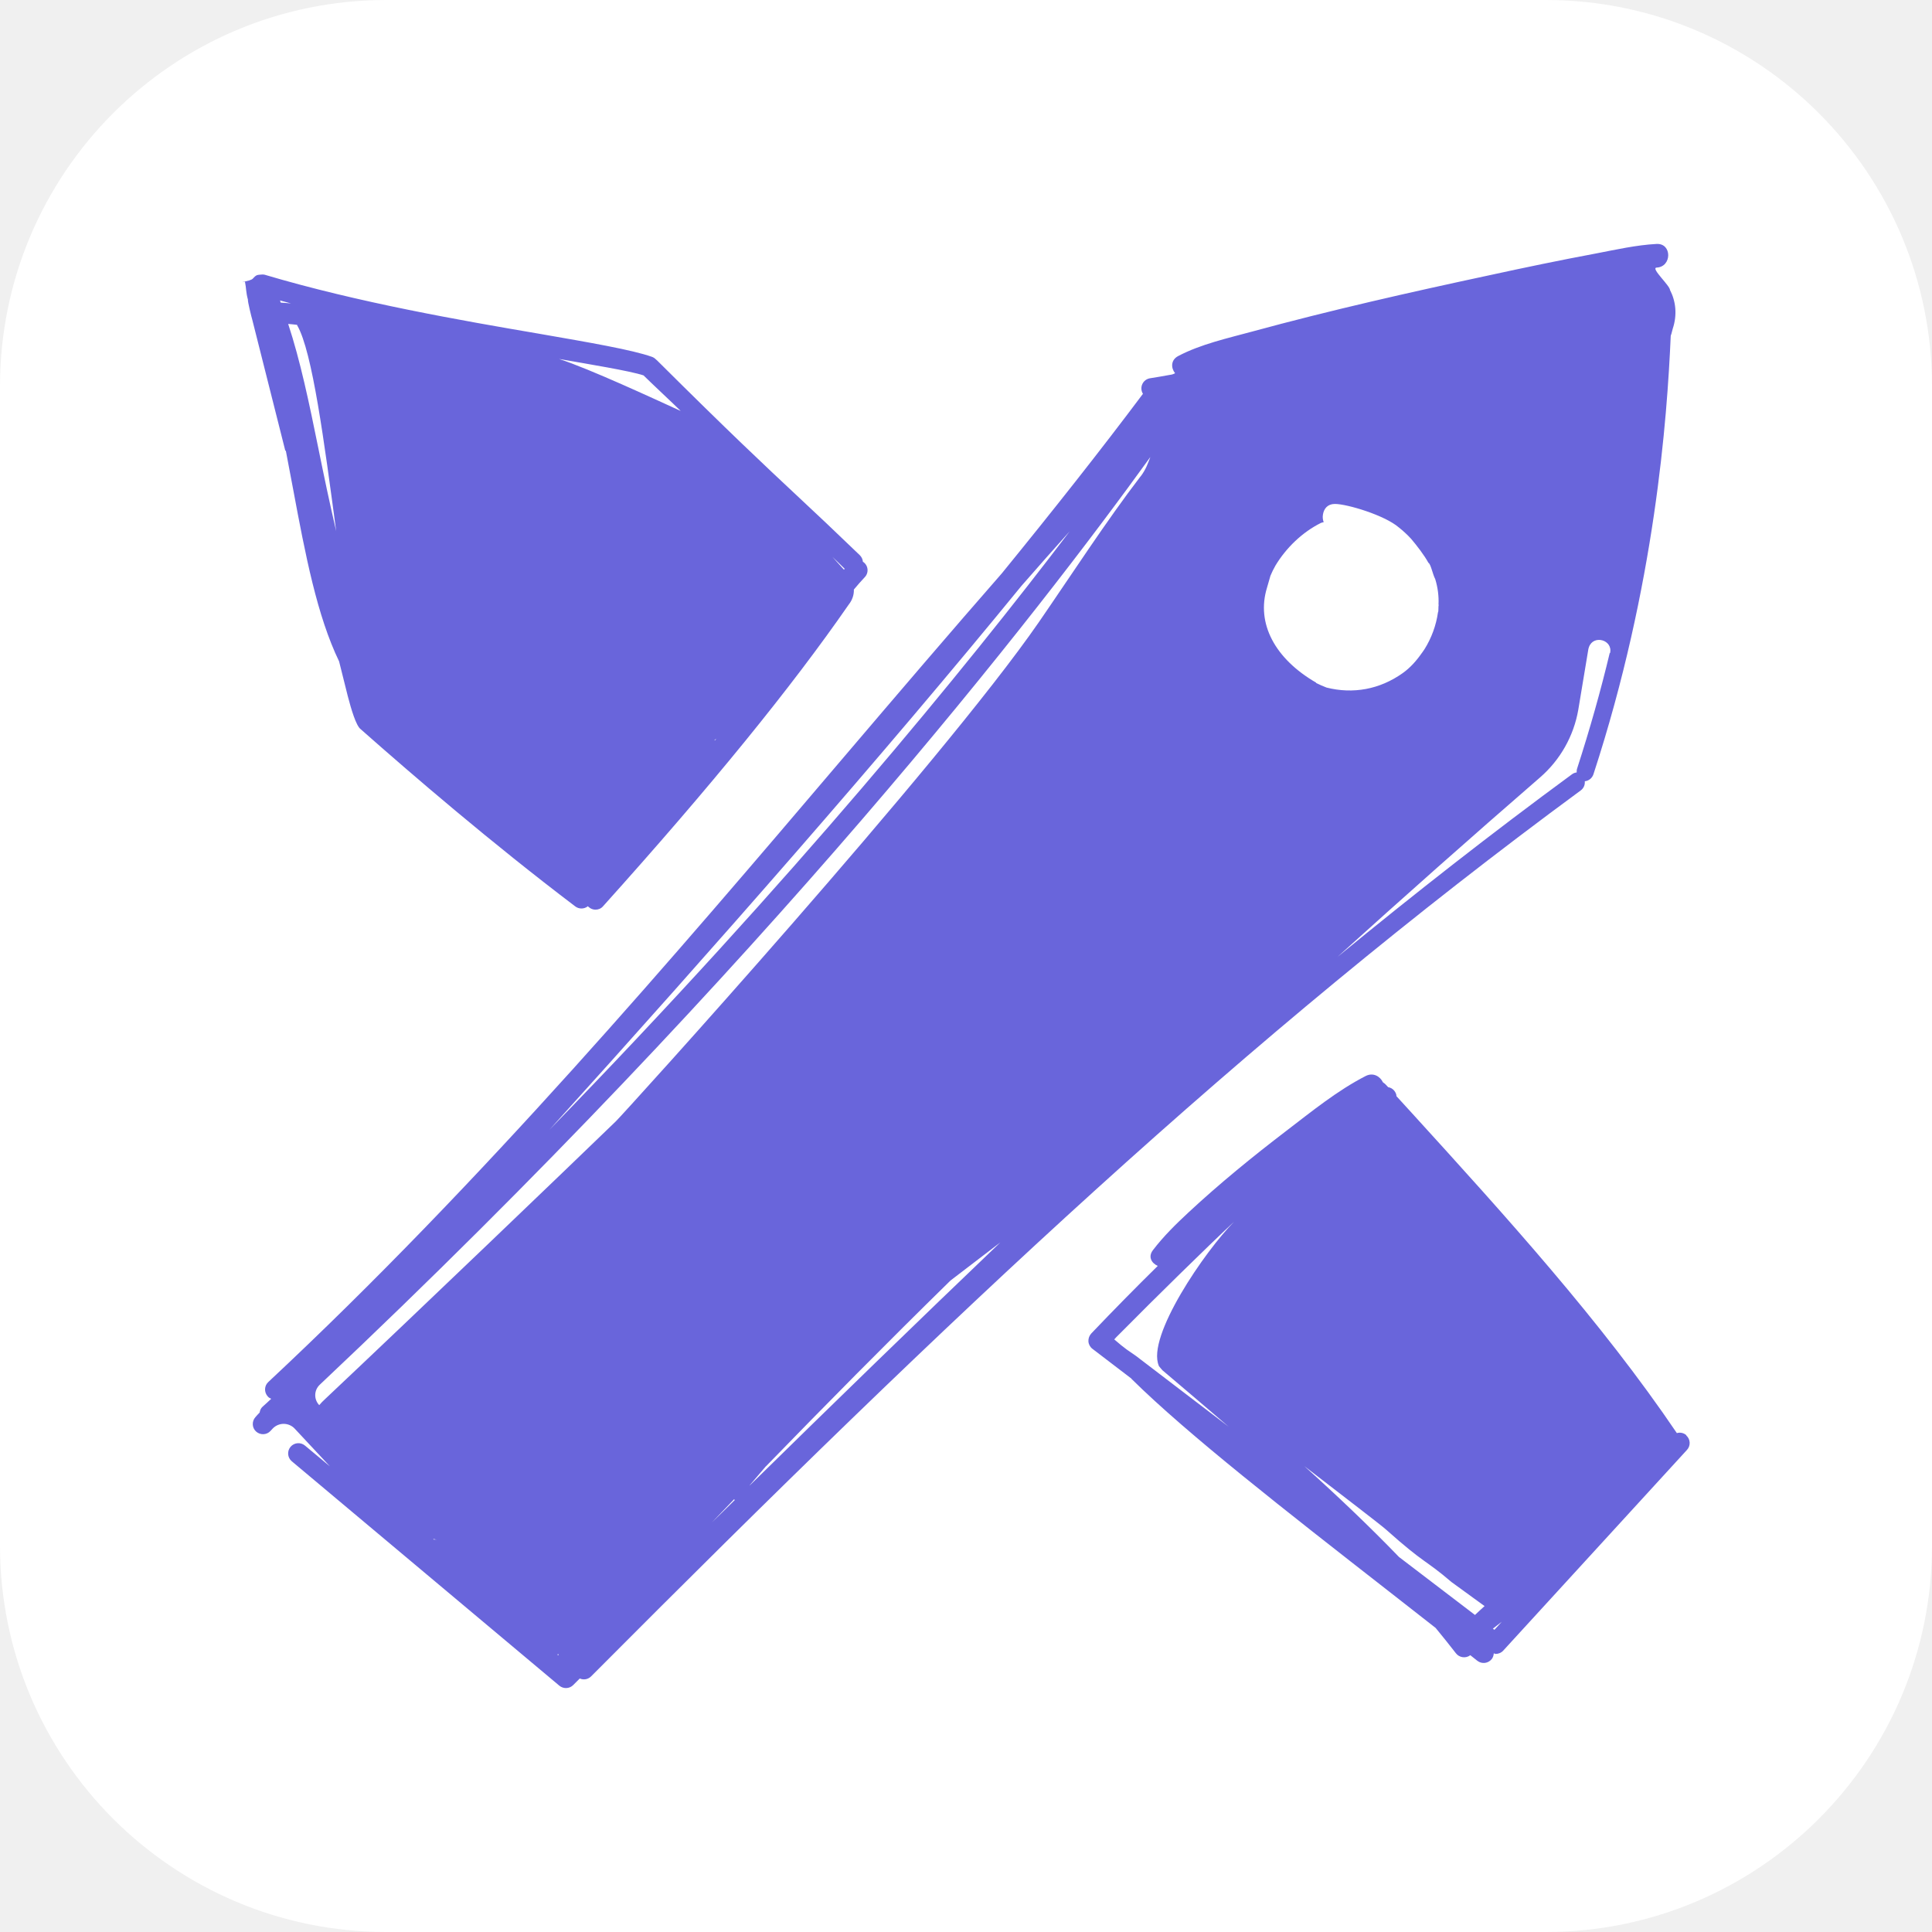
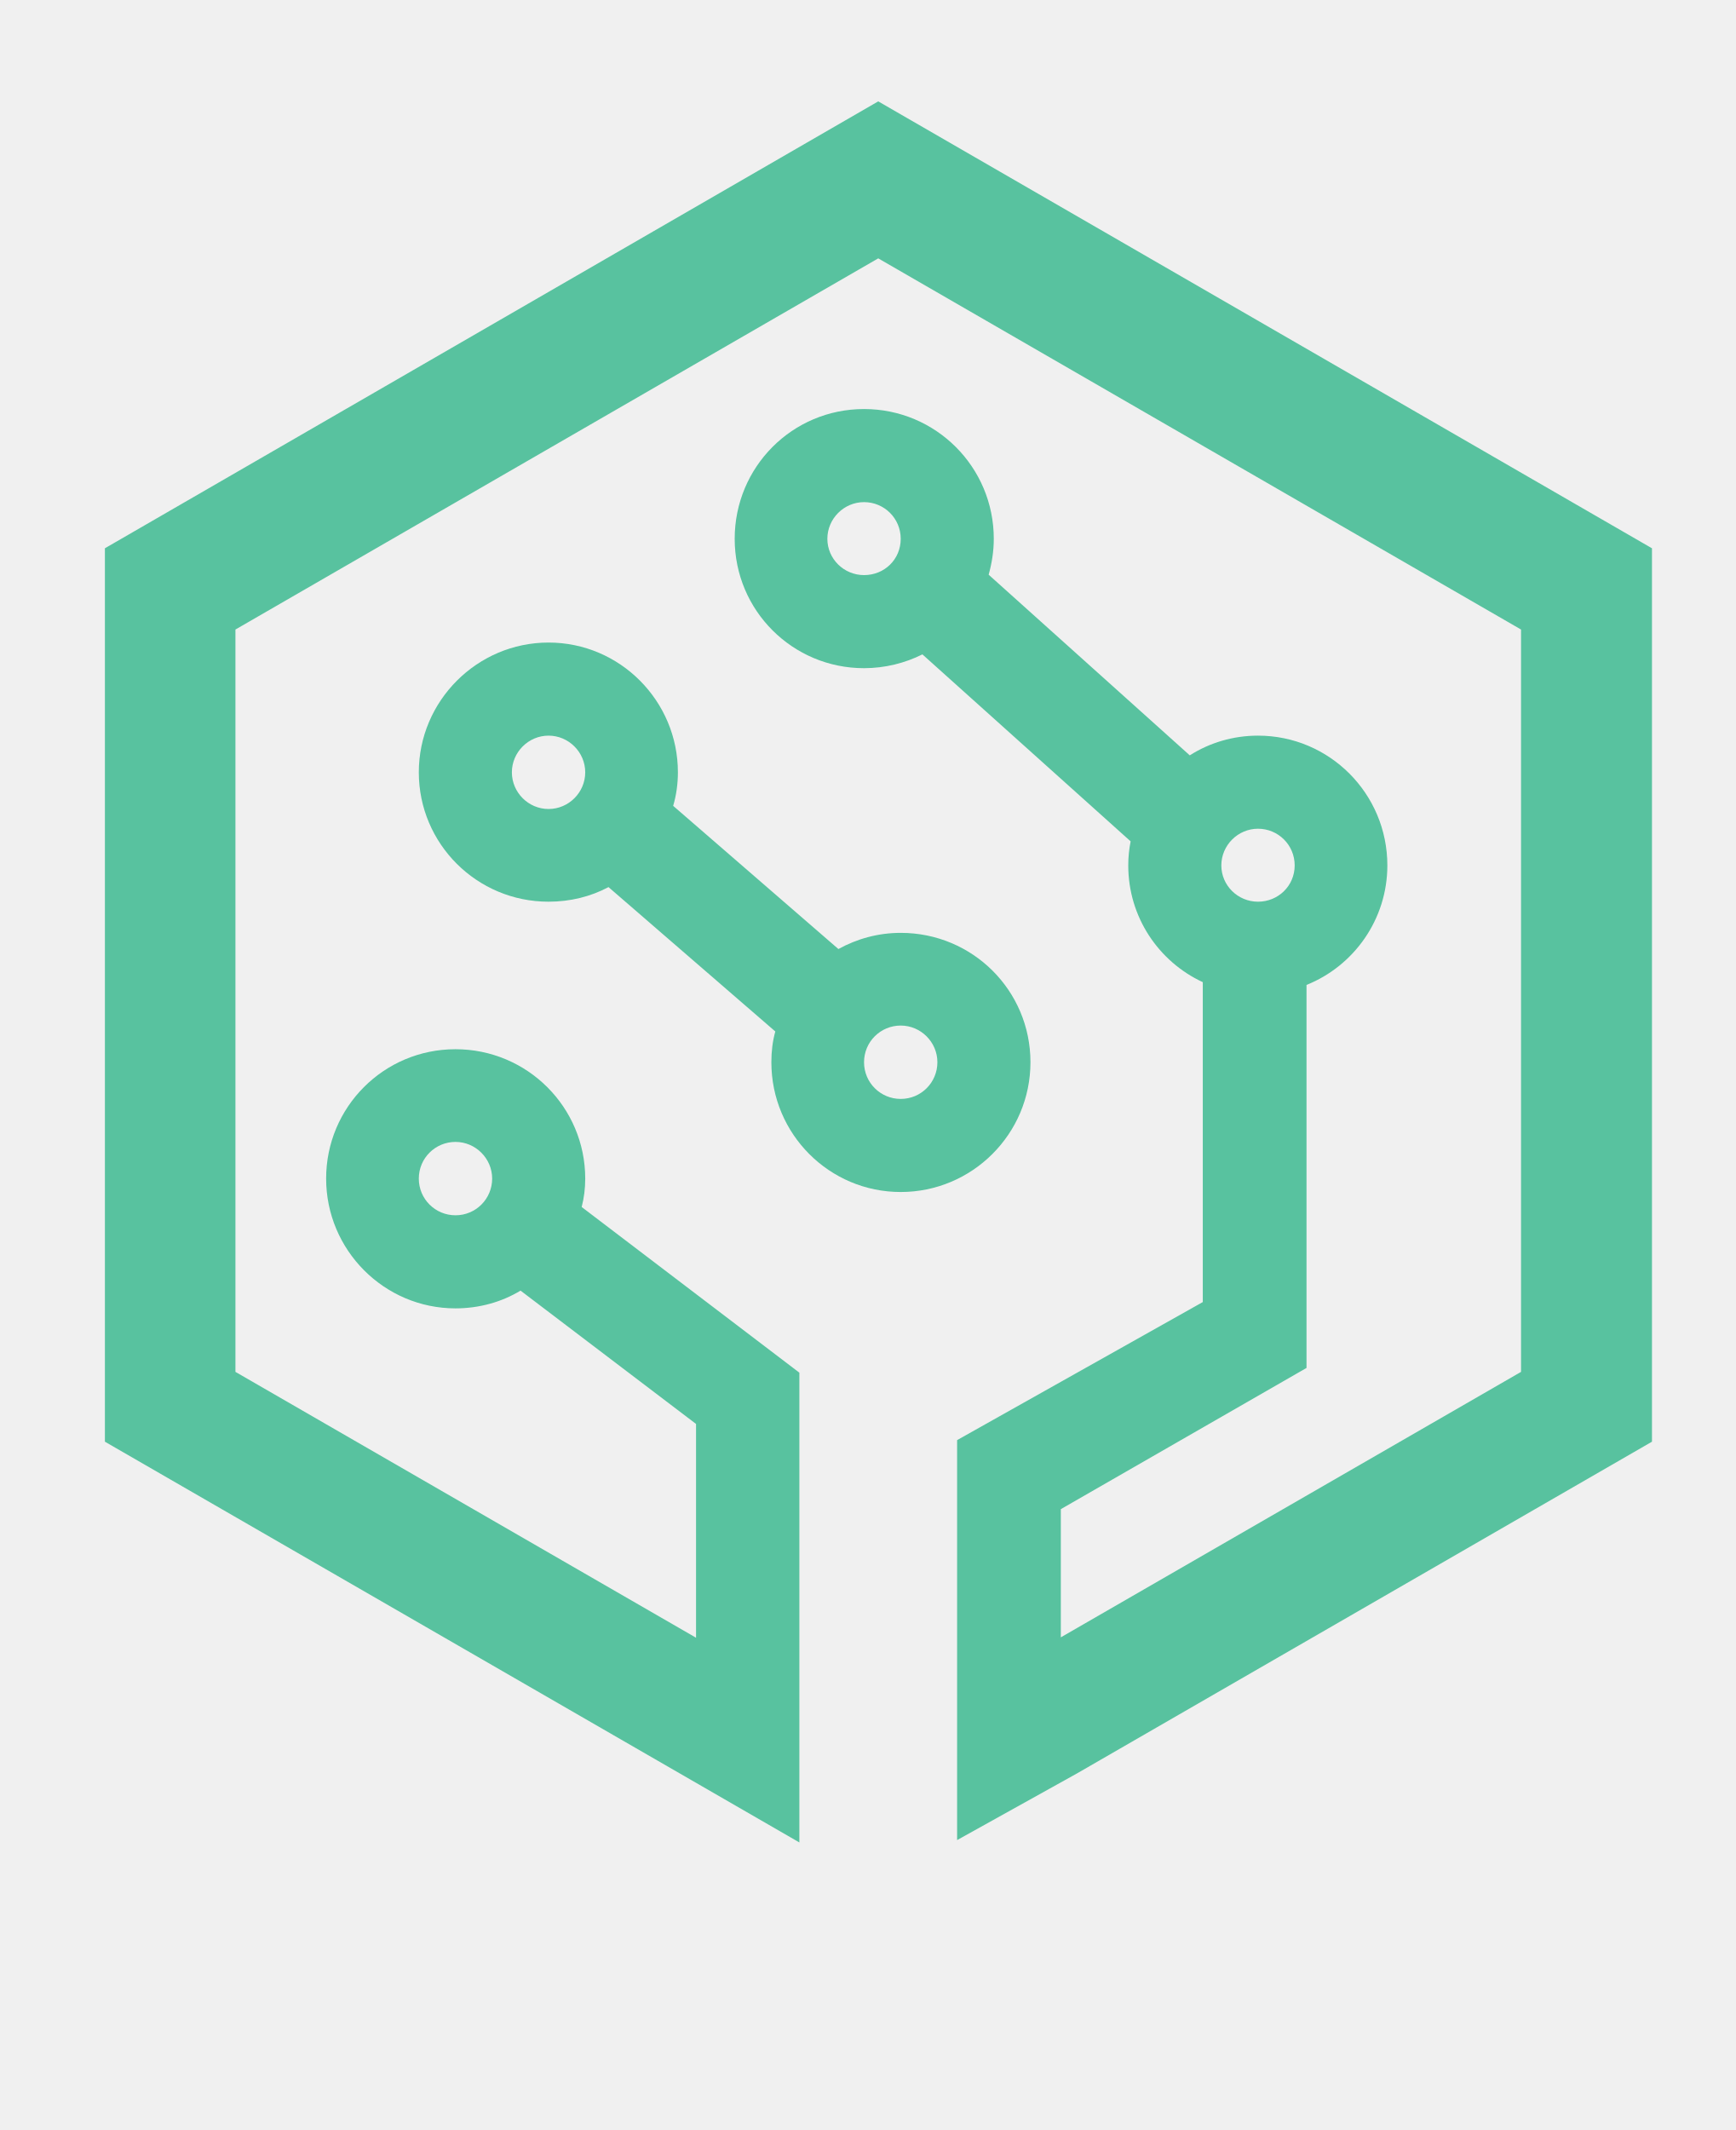
- <svg xmlns="http://www.w3.org/2000/svg" width="1000" height="1000">
-   <rect width="1000" height="1000" rx="200" ry="200" fill="#fff" />
-   <svg viewBox="0 0 107 101" xml:space="preserve" style="fill-rule:evenodd;clip-rule:evenodd;stroke-linejoin:round;stroke-miterlimit:2">
-     <path style="fill:none" d="M24 17h121v121H24z" transform="matrix(.8843 0 0 .83471 -21.223 -14.19)" />
-     <path d="M119.81 105.98a.549.549 0 0 0-.53-.12c-4.19-6.19-9.52-12.06-14.68-17.73l-.85-.93c0-.11-.05-.21-.12-.3a.548.548 0 0 0-.34-.2l-.17-.18-.12-.09c-.15-.32-.53-.56-.95-.35-1.58.81-3 1.97-4.4 3.04-1.87 1.43-3.7 2.92-5.42 4.52-.7.65-1.39 1.33-1.97 2.09-.28.37-.07.72.27.87-1.22 1.2-2.45 2.45-3.68 3.74-.11.12-.17.28-.16.44.01.16.09.31.22.41l2.16 1.65s.01.03.03.04c3.09 3.05 8.51 7.28 14.25 11.76.85.67 1.71 1.34 2.57 2.01.39.47.76.94 1.12 1.4.19.25.55.3.8.11.13.1.26.21.39.31a.57.57 0 0 0 .8-.1c.07-.09.1-.2.11-.31.04 0 .07.03.1.03.15 0 .31-.06.42-.18l10.18-11.12a.56.56 0 0 0-.04-.8l.01-.01Zm-29.23-3.85c.07.09.14.17.21.25 1.16.98 2.4 2.04 3.66 3.12l-5.12-3.91s-.32-.22-.52-.36c-.11-.08-.21-.16-.31-.24l-.38-.32s.07-.07.1-.11l.35-.35c1.72-1.74 4.67-4.64 6.19-6.06-1.61 1.62-4.87 6.37-4.17 7.98h-.01Zm17.53 13.81-4.22-3.22c-1.65-1.71-3.43-3.4-5.24-5.03 2.28 1.76 4.23 3.25 4.52 3.51 2.21 1.97 2.11 1.61 3.63 2.91l1.83 1.33c-.18.16-.36.33-.53.49l.01.01Zm1.06.81-.08-.06c.16-.13.33-.25.49-.38l-.4.44h-.01ZM42.24 51.45c.14.72.27 1.43.4 2.11.69 3.7 1.33 7.03 2.55 9.56l.48 1.92c.19.73.46 1.64.71 1.83 2.85 2.52 7.22 6.28 11.89 9.82.21.16.5.15.7-.01.01.02.03.03.04.04.11.1.24.15.38.15.16 0 .31-.06.42-.19 5.98-6.65 10.43-12.12 13.6-16.7.2-.25.3-.54.29-.84.2-.24.41-.48.6-.68a.558.558 0 0 0-.1-.86.578.578 0 0 0-.17-.36c-1.39-1.34-2.42-2.31-3.46-3.28-1.84-1.72-3.74-3.5-7.77-7.51-.02-.02-.05-.04-.07-.06a.555.555 0 0 0-.22-.14c-1.11-.39-3.39-.78-6.26-1.28-4.22-.72-10-1.72-15.2-3.27h-.04v-.01s-.02 0-.03.02h-.01l.04-.02s-.31.01-.37.04c-.08.04-.14.09-.19.15-.05.06-.09.12-.47.2-.38.08.08 0 .11 0h-.11v.03c.07.34.05.58.16.97-.02.1.21 1.02.24 1.11l1.83 7.26h.03Zm30.95 6.54s-.03.04-.04.05l-.64-.71c.22.21.44.42.68.66Zm-7.09 9.39s-.07.08-.1.12l-.02-.02c.04-.03.08-.07.13-.1h-.01Zm-7.07 8.47Zm3.02-28.57c.35.35 1.74 1.65 2.06 1.97-1.45-.66-5.06-2.34-6.74-2.88 1.65.29 3.93.66 4.68.91Zm-19.18-2.77c.84 1.44 1.5 6.49 2.16 11.4-.37-1.58-.69-3.12-.99-4.6-.52-2.56-1-4.85-1.67-6.88.14.01.31.03.49.05 0 .01 0 .02.02.03h-.01Zm-.29-1.21c-.23-.02-.44-.04-.62-.05-.02-.04-.03-.08-.04-.12l.66.18v-.01Zm-2.22.45v-.02.02ZM118.9 42.57c.04-.23-1.1-1.24-.74-1.26.85-.04.86-1.35 0-1.31-1.13.06-2.27.32-3.37.53-1.98.37-3.95.78-5.92 1.21-4.39.94-8.77 1.93-13.1 3.11-1.36.37-2.86.7-4.11 1.36-.42.22-.4.67-.17.95-.09.05-.18.08-.28.09-.37.07-.74.13-1.11.19a.566.566 0 0 0-.39.86c-2.32 3.1-4.96 6.44-7.82 9.95-2.81 3.21-5.73 6.63-8.72 10.14-9.41 11.06-20.08 23.6-31.9 34.64-.23.21-.24.57-.03.8.05.06.12.1.19.13-.16.15-.32.3-.48.44-.1.09-.14.2-.16.32-.08.08-.16.17-.23.25-.21.23-.2.59.03.8.23.21.59.2.8-.03.04-.04.08-.09.12-.13a.84.84 0 0 1 1.22 0c.69.74 1.34 1.44 1.95 2.09l-1.38-1.15a.57.57 0 0 0-.8.07c-.2.24-.17.6.07.8l14.82 12.43c.11.09.24.13.37.13.15 0 .29-.06.4-.17l.36-.36a.56.56 0 0 0 .63-.12c20.09-20.18 36.27-35.43 54.8-49.06.17-.12.25-.32.23-.51a.57.57 0 0 0 .48-.39c3.42-10.46 4.08-19.72 4.28-24.27 0-.03.01-.05.02-.07.02-.05.03-.1.04-.14.03-.11.05-.19.05-.19.26-.78.17-1.53-.15-2.15v.02ZM82.98 58.94c.9-1.03 1.79-2.04 2.67-3.02-5.76 7.58-15.3 19.26-28.81 33.14 9.2-10.18 18.47-20.73 26.14-30.12Zm-32.55 52.81-.03-.03c.11.02.19.04.2.04a.47.47 0 0 0-.17 0v-.01Zm6.9 6.42-.05-.04.03-.03c.02 0 .03.02.04.02 0 .02-.02.03-.03.05h.01Zm8.36-7.21 1.38-1.44c.01.01.02.03.03.05-.47.46-.94.93-1.42 1.39h.01Zm2.24-2.21c.26-.3.56-.65.87-1.02.01-.01.02-.03.04-.04 3.29-3.39 6.68-6.82 10.18-10.25.02-.02.05-.04.07-.06.86-.66 1.82-1.39 2.72-2.08-4.52 4.32-9.11 8.78-13.88 13.46v-.01Zm21.65-55.88c-1.86 2.42-3.9 5.56-5.63 8.07-5.46 7.91-23.04 27.28-23.43 27.65-2.71 2.62-10.88 10.46-16.09 15.37-.14.13-.25.24-.34.35a.794.794 0 0 1 .03-1.13c24.82-23.4 39.88-42.89 46-51.38-.13.33-.24.69-.55 1.09l.01-.02Zm16.51 7.1-.01.02c0-.02-.02-.07.01-.02Zm-.91-5.13Zm-5.89 9.45c-2.26-1.31-3.32-3.27-2.71-5.25l.19-.66c.08-.19.17-.38.28-.57.59-.98 1.49-1.85 2.52-2.36.05-.02.1-.03.15-.04a.795.795 0 0 1-.04-.43c.05-.31.25-.58.66-.58.67 0 2.75.62 3.54 1.3.24.19.47.4.68.63.3.35.74.92.96 1.33.13.06.23.62.38.91.14.46.2.93.18 1.4 0 .02 0 .02.01.03-.03.07 0 .37-.04.4-.1.72-.36 1.43-.75 2.05-.04.05-.07.11-.11.16 0 .01-.02.02-.03.04-.3.43-.65.83-1.08 1.13-1.26.89-2.73 1.16-4.2.79a6.33 6.33 0 0 1-.57-.25l-.02-.03Zm16.27-1.63c-.49 2.05-1.09 4.19-1.8 6.38-.03.08-.03.16-.03.23-.1.01-.19.05-.27.11-4.44 3.26-8.73 6.62-12.98 10.11 3.67-3.32 7.39-6.62 11.23-9.95a6.409 6.409 0 0 0 2.11-3.74l.56-3.37.03-.1c.25-.71 1.34-.4 1.17.33h-.02Z" style="fill:#6965db;fill-rule:nonzero" transform="matrix(1 0 0 1 -26.41 -29.49)" />
-   </svg>
+ <svg xmlns="http://www.w3.org/2000/svg" viewBox="12 8 44 54">
+   <path fill="#58C29F" d="M34.27,10.57l-19.61,11.33v22.65l17.61,10.16v-11.91s-5.52-4.2-5.52-4.2c.06-.23.09-.47.09-.72,0-1.81-1.47-3.28-3.29-3.28s-3.28,1.47-3.28,3.28,1.47,3.29,3.28,3.29c.6,0,1.17-.16,1.65-.45l4.45,3.38v5.42l-11.68-6.74v-18.82l16.3-9.41,16.3,9.41v18.82l-11.67,6.73v-3.25l6.23-3.58v-9.71c1.2-.48,2.05-1.66,2.05-3.03,0-1.82-1.47-3.29-3.28-3.29-.63,0-1.23.18-1.73.5l-5.1-4.58c.08-.29.13-.59.13-.91,0-1.82-1.47-3.29-3.29-3.29s-3.28,1.47-3.28,3.29,1.47,3.28,3.28,3.28c.53,0,1.04-.13,1.48-.35l5.28,4.74c-.04.2-.06.4-.06.61,0,1.31.77,2.44,1.89,2.96v8.11l-6.23,3.5v10.14l3.04-1.69,14.58-8.41v-22.65l-19.62-11.33ZM23.55,38.81c-.51,0-.93-.41-.93-.93s.42-.93.93-.93.93.42.93.93-.41.93-.93.93ZM33.91,22.58c-.51,0-.93-.41-.93-.92s.42-.93.93-.93.93.41.93.93-.41.92-.93.92ZM43.9,29.01c.51,0,.93.41.93.93s-.42.92-.93.92-.93-.41-.93-.92.42-.93.93-.93Z" />
+   <path fill="#58C29F" d="M34.84,31.65c-.57,0-1.11.15-1.58.41l-4.19-3.63c.08-.27.12-.56.12-.85,0-1.81-1.47-3.29-3.28-3.29s-3.29,1.48-3.29,3.29,1.47,3.28,3.29,3.28c.55,0,1.07-.13,1.52-.37l4.23,3.66c-.07.25-.1.51-.1.78,0,1.82,1.47,3.29,3.28,3.29s3.29-1.47,3.29-3.29-1.47-3.28-3.29-3.28ZM25.91,28.51c-.51,0-.93-.42-.93-.93s.42-.93.93-.93.93.42.93.93-.42.93-.93.93ZM34.84,35.86c-.51,0-.93-.41-.93-.93s.42-.93.93-.93.93.42.93.93-.41.93-.93.93Z" />
</svg>
